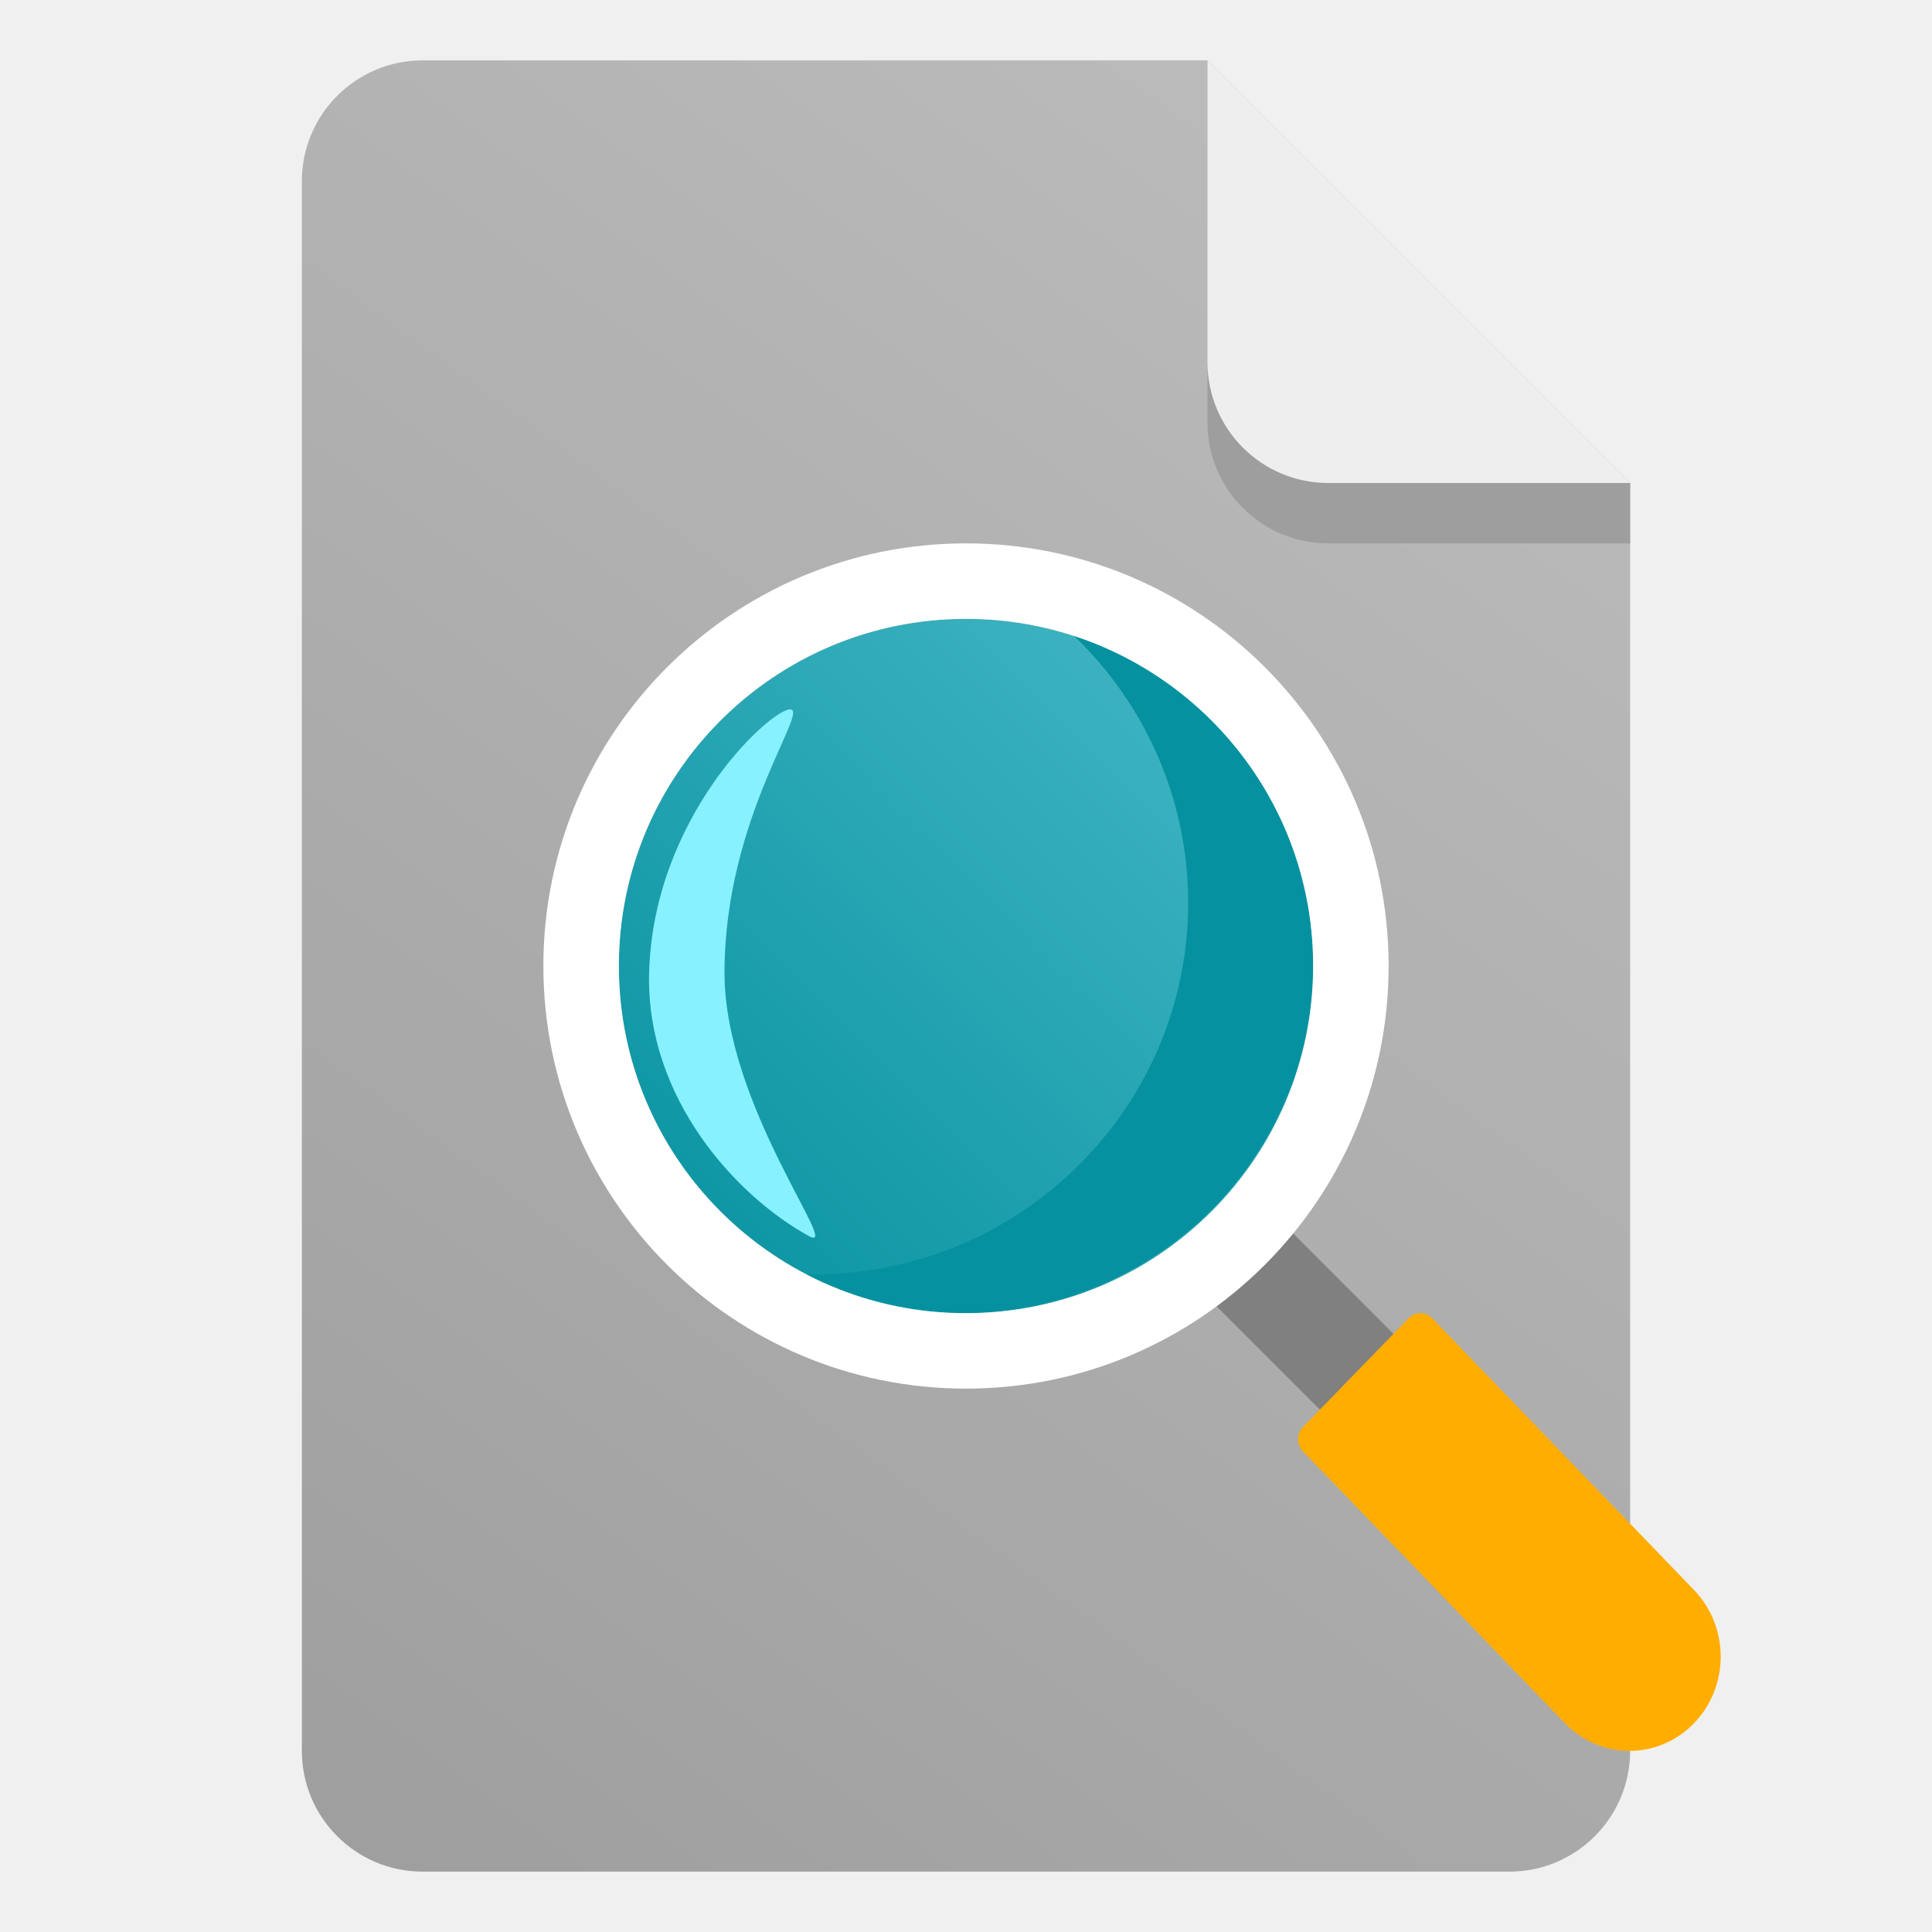
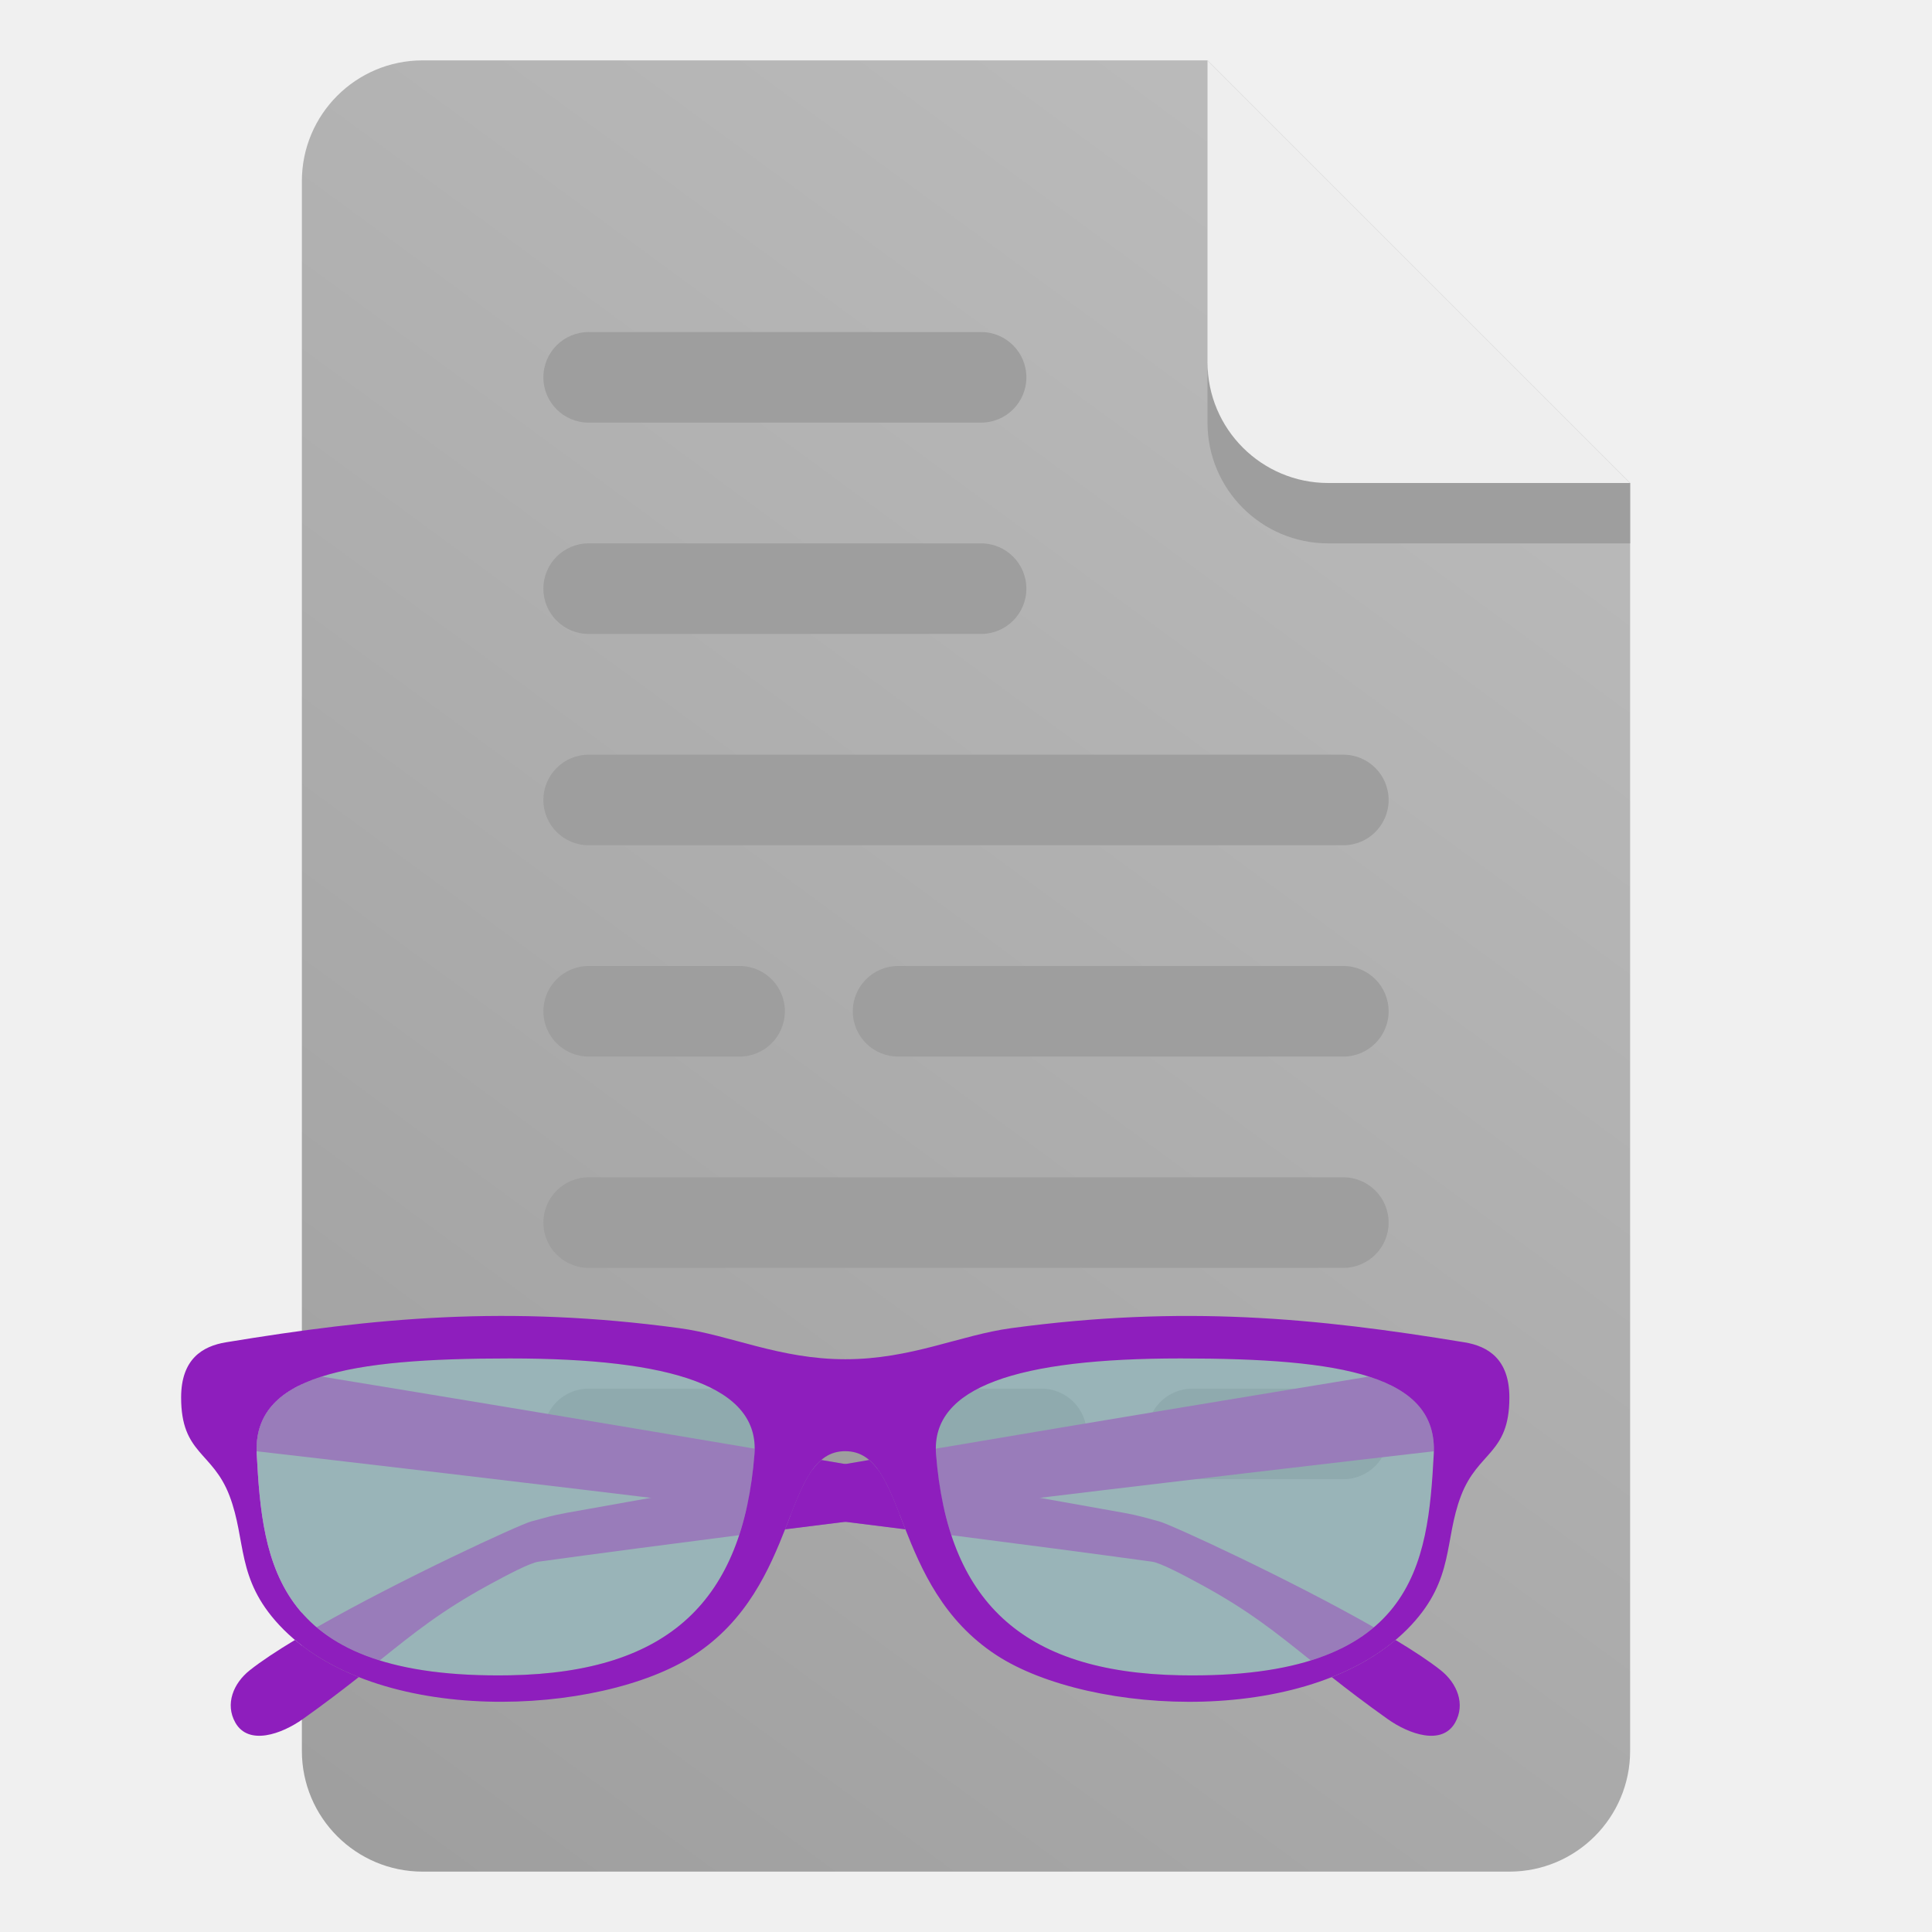
<svg xmlns="http://www.w3.org/2000/svg" width="128" height="128" viewBox="0 0 128 128" fill="none">
-   <path d="M80 4V24C80 28.418 83.582 32 88 32H108V116C108 120.418 104.418 124 100 124H28C23.582 124 20 120.418 20 116V12C20 7.582 23.582 4 28 4H80Z" fill="url(#paint0_linear_4618_179)" />
+   <path d="M80 4V24C80 28.418 83.582 32 88 32H108V116C108 120.418 104.418 124 100 124H28C23.582 124 20 120.418 20 116V12C20 7.582 23.582 4 28 4H80Z" fill="url(#paint0_linear_4628_130)" />
  <path d="M80 4L108 32V36H88C83.582 36 80 32.418 80 28V4Z" fill="#9E9E9E" />
  <path d="M80 4L108 32H88C83.582 32 80 28.418 80 24V4Z" fill="#EEEEEE" />
-   <path d="M83.95 80L93.142 89.192L88.192 94.142L79 84.95L83.95 80Z" fill="#808080" />
-   <path d="M87 64C87 76.703 76.703 87 64 87C51.297 87 41 76.703 41 64C41 51.297 51.297 41 64 41C76.703 41 87 51.297 87 64Z" fill="url(#paint1_linear_4618_179)" />
-   <path d="M53.876 84.436C67.597 84.436 78.719 73.413 78.719 59.817C78.719 52.808 75.764 46.483 71.02 42C80.302 45.038 87 53.704 87 63.92C87 76.667 76.573 87 63.71 87C59.848 87 56.206 86.069 53 84.421C53.291 84.431 53.583 84.436 53.876 84.436Z" fill="#05919F" />
-   <path fill-rule="evenodd" clip-rule="evenodd" d="M64 92C79.464 92 92 79.464 92 64C92 48.536 79.464 36 64 36C48.536 36 36 48.536 36 64C36 79.464 48.536 92 64 92ZM64 87C76.703 87 87 76.703 87 64C87 51.297 76.703 41 64 41C51.297 41 41 51.297 41 64C41 76.703 51.297 87 64 87Z" fill="white" />
-   <path d="M53.596 81.893C55.875 83.138 48 73.301 48 64.45C48 54.036 53.86 46.747 52.272 47.007C50.749 47.256 43.271 54.296 43.006 64.45C42.788 72.782 48.83 79.289 53.596 81.893Z" fill="#88F1FF" />
-   <path d="M93.33 87.331C93.76 86.889 94.455 86.89 94.883 87.334L112.238 105.345C114.594 107.789 114.586 111.745 112.222 114.179C109.857 116.614 106.031 116.606 103.676 114.162L86.32 96.151C85.892 95.707 85.893 94.988 86.323 94.545L93.33 87.331Z" fill="#FFAD00" />
+   <path d="M36 25C36 23.343 37.343 22 39 22H65C66.657 22 68 23.343 68 25C68 26.657 66.657 28 65 28H39C37.343 28 36 26.657 36 25Z" fill="#9E9E9E" />
+   <path d="M36 39C36 37.343 37.343 36 39 36H65C66.657 36 68 37.343 68 39C68 40.657 66.657 42 65 42H39C37.343 42 36 40.657 36 39Z" fill="#9E9E9E" />
+   <path d="M36 53C36 51.343 37.343 50 39 50H89C90.657 50 92 51.343 92 53C92 54.657 90.657 56 89 56H39C37.343 56 36 54.657 36 53Z" fill="#9E9E9E" />
+   <path d="M56.5 67C56.5 65.343 57.843 64 59.5 64H89C90.657 64 92 65.343 92 67C92 68.657 90.657 70 89 70H59.5C57.843 70 56.5 68.657 56.5 67Z" fill="#9E9E9E" />
+   <path d="M36 67C36 65.343 37.343 64 39 64H49C50.657 64 52 65.343 52 67C52 68.657 50.657 70 49 70H39C37.343 70 36 68.657 36 67Z" fill="#9E9E9E" />
+   <path d="M36 81C36 79.343 37.343 78 39 78H89C90.657 78 92 79.343 92 81C92 82.657 90.657 84 89 84H39C37.343 84 36 82.657 36 81Z" fill="#9E9E9E" />
+   <path d="M33.782 90C44.555 90 50.339 91.871 49.985 96.346C49.222 105.971 44.399 110.804 33.784 110.993C18.19 111.27 17.4 103.588 17.009 96.346C16.728 91.138 23.01 90 33.782 90Z" fill="#99B4B8" />
+   <path d="M78.218 90C67.445 90 61.661 91.871 62.015 96.346C62.778 105.971 67.601 110.804 78.216 110.993C93.81 111.27 94.6 103.588 94.991 96.346C95.272 91.138 88.99 90 78.218 90Z" fill="#99B4B8" />
+   <path d="M36 95C36 93.343 37.343 92 39 92H69C70.657 92 72 93.343 72 95C72 96.657 70.657 98 69 98H39C37.343 98 36 96.657 36 95Z" fill="#8FAAAE" />
+   <path d="M76 95C76 93.343 77.343 92 79 92H89C90.657 92 92 93.343 92 95C92 96.657 90.657 98 89 98H79C77.343 98 76 96.657 76 95Z" fill="#8FAAAE" />
+   <path d="M54 96H58V97H54V96Z" fill="#9E9E9E" />
+   <path d="M49.797 98.064C49.612 99.381 49.339 100.595 48.972 101.709C44.295 102.308 39.772 102.903 35.673 103.466C35.113 103.543 33.593 104.346 32.393 105C29.251 106.712 27.446 108.172 25.156 110.008C23.404 109.463 22.041 108.714 20.977 107.813C26.581 104.617 34.405 101.013 35.193 100.8C36.093 100.556 36.595 100.4 37.513 100.234C41.276 99.553 45.453 98.818 49.797 98.064Z" fill="#997CBA" />
+   <path d="M57.585 96.727C58.431 97.448 58.986 98.779 59.611 100.371C57.079 100.685 54.532 101.003 52.013 101.322C52.642 99.732 53.151 98.316 53.836 97.368C55.08 97.154 56.332 96.94 57.585 96.727Z" fill="#997CBA" />
+   <path d="M90.689 91.202C93.536 92.112 95.054 93.645 94.997 96.15C90.362 96.684 76.963 98.237 62.557 100.008C62.298 98.876 62.12 97.655 62.016 96.346C62.006 96.221 62.002 96.098 62.001 95.978C73.294 94.065 84.205 92.264 90.689 91.202Z" fill="#997CBA" />
+   <path d="M62.202 98.064C66.547 98.818 70.724 99.553 74.487 100.234C75.405 100.4 75.907 100.556 76.808 100.8C77.594 101.012 85.419 104.616 91.023 107.812C89.959 108.714 88.597 109.464 86.844 110.009C84.554 108.173 82.749 106.712 79.607 105C78.407 104.346 76.887 103.543 76.327 103.466C72.228 102.903 67.703 102.308 63.026 101.709C62.66 100.595 62.387 99.381 62.202 98.064Z" fill="#997CBA" />
+   <path d="M54.413 96.727C55.666 96.94 56.917 97.153 58.161 97.367C58.848 98.315 59.356 99.731 59.985 101.322C57.466 101.003 54.919 100.685 52.388 100.371C53.012 98.779 53.568 97.448 54.413 96.727Z" fill="#997CBA" />
+   <path d="M21.312 91.201C27.796 92.263 38.707 94.065 49.999 95.978C49.999 96.098 49.995 96.221 49.985 96.346C49.882 97.655 49.701 98.876 49.442 100.008C35.036 98.237 21.636 96.684 17.002 96.15C16.945 93.644 18.464 92.111 21.312 91.201Z" fill="#997CBA" />
+   <path d="M19.543 108.651C20.759 109.675 22.196 110.489 23.77 111.111C22.722 111.937 21.532 112.848 20.073 113.886C18.64 114.904 16.462 115.664 15.592 114.128C14.9 112.905 15.455 111.524 16.552 110.655C17.303 110.061 18.34 109.376 19.543 108.651Z" fill="#8E1EBD" />
+   <path d="M57.585 96.728C58.431 97.449 58.987 98.779 59.611 100.371C57.079 100.685 54.533 101.003 52.013 101.322C52.642 99.731 53.151 98.316 53.836 97.368C55.081 97.154 56.332 96.941 57.585 96.728Z" fill="#8E1EBD" />
+   <path d="M92.457 108.652C93.66 109.377 94.697 110.061 95.447 110.655C96.544 111.524 97.099 112.905 96.407 114.128C95.538 115.664 93.359 114.904 91.927 113.886C90.468 112.848 89.278 111.939 88.231 111.113C89.805 110.49 91.241 109.676 92.457 108.652Z" fill="#8E1EBD" />
+   <path d="M54.412 96.728C55.665 96.941 56.917 97.153 58.161 97.367C58.848 98.315 59.356 99.731 59.985 101.322C57.466 101.003 54.919 100.685 52.388 100.371C53.011 98.78 53.567 97.45 54.412 96.728Z" fill="#8E1EBD" />
+   <path fill-rule="evenodd" clip-rule="evenodd" d="M14.969 88.931C24.839 87.304 33.618 86.455 45 87.992C48.402 88.451 51.631 90.052 56.002 90.053C60.375 90.053 63.605 88.451 67.008 87.992C78.387 86.456 87.164 87.306 97.031 88.933C98.599 89.191 100 90.055 100 92.59C100 96.356 97.917 96.146 96.791 99.111C95.666 102.076 96.371 104.576 93.508 107.657C87.177 114.469 72.246 113.721 66.019 109.66C58.97 105.063 60.166 96.145 55.998 96.145V96.144C51.835 96.149 53.029 105.062 45.982 109.658C39.755 113.719 24.824 114.467 18.492 107.655C15.629 104.574 16.334 102.074 15.209 99.109C14.084 96.144 12 96.354 12 92.588C12 90.053 13.401 89.189 14.969 88.931ZM33.782 90C23.01 90 16.728 91.138 17.009 96.346C17.4 103.588 18.19 111.27 33.783 110.992C44.399 110.803 49.222 105.97 49.985 96.346C50.339 91.871 44.555 90 33.782 90ZM78.217 90C67.445 90 61.662 91.871 62.016 96.346C62.778 105.97 67.601 110.803 78.216 110.992C93.81 111.27 94.599 103.588 94.99 96.346C95.272 91.138 88.99 90 78.217 90Z" fill="#8E1EBD" />
  <defs>
-     <linearGradient id="paint0_linear_4618_179" x1="108" y1="4" x2="20" y2="124" gradientUnits="userSpaceOnUse">
+     <linearGradient id="paint0_linear_4628_130" x1="108" y1="4" x2="20" y2="124" gradientUnits="userSpaceOnUse">
      <stop stop-color="#BEBEBE" />
      <stop offset="1" stop-color="#9E9E9E" />
    </linearGradient>
-     <linearGradient id="paint1_linear_4618_179" x1="87" y1="41" x2="41" y2="87" gradientUnits="userSpaceOnUse">
-       <stop stop-color="#48B9C7" />
-       <stop offset="1" stop-color="#05919F" />
-     </linearGradient>
  </defs>
</svg>
